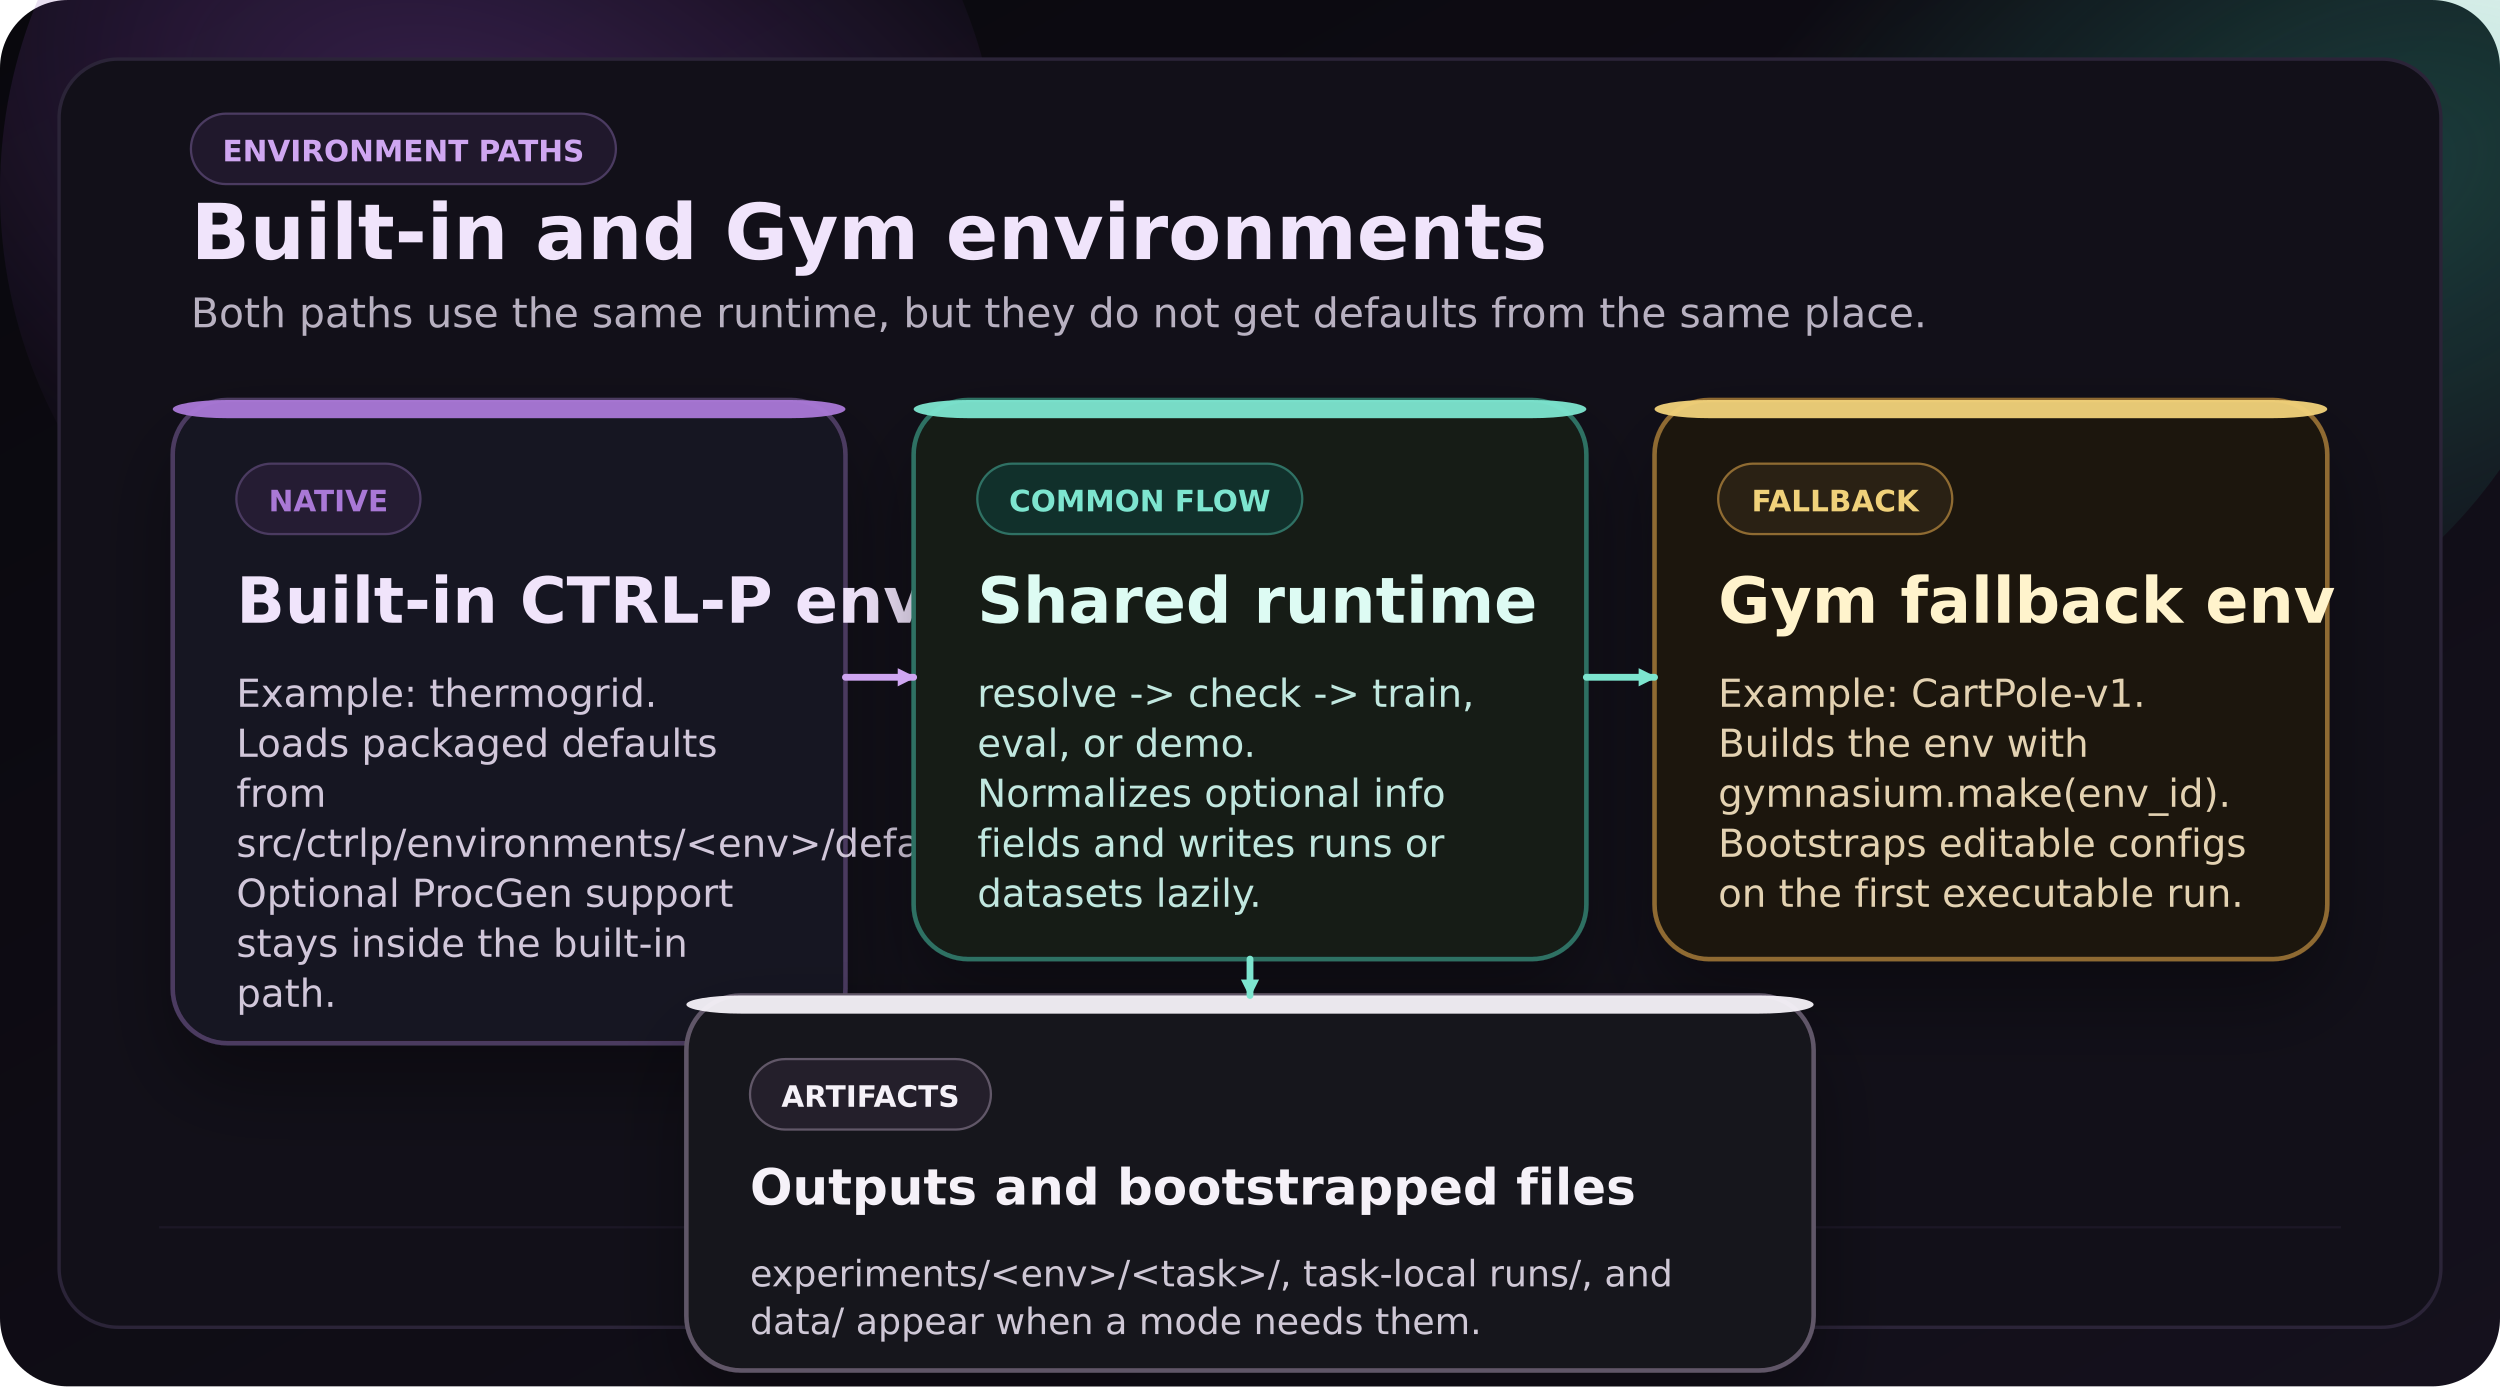
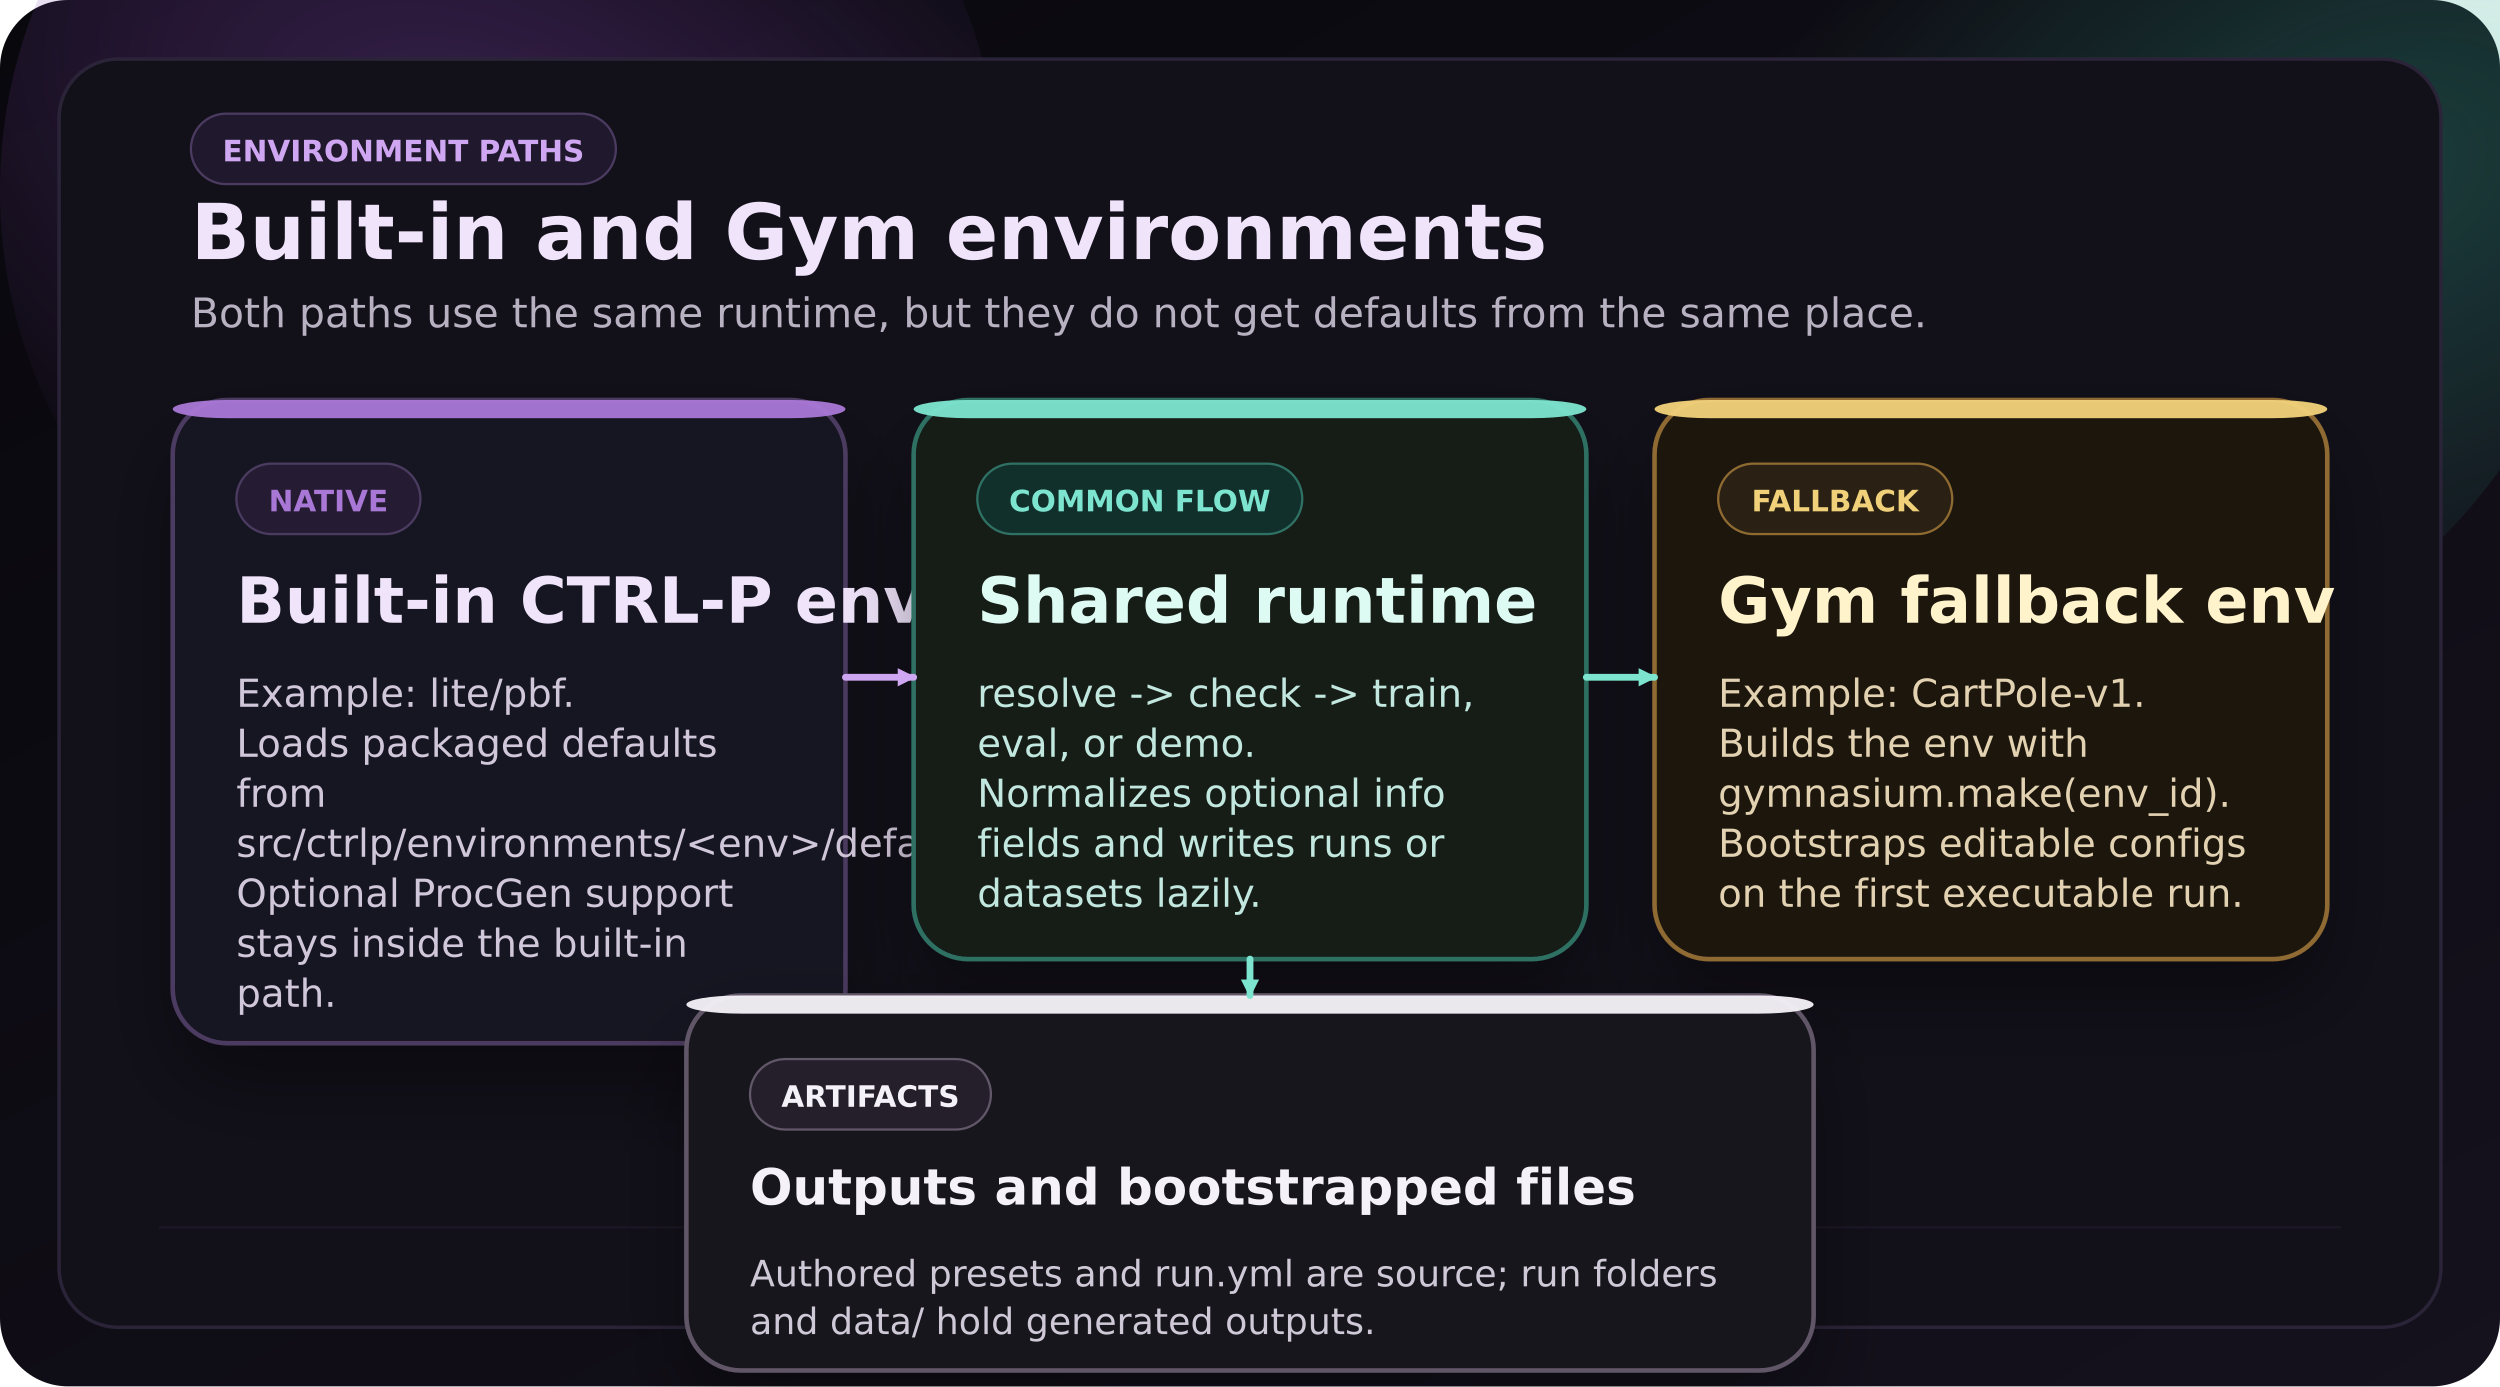
<svg xmlns="http://www.w3.org/2000/svg" width="1100" height="610" viewBox="0 0 1100 610" role="img" aria-label="Environment runtime paths dark">
  <defs>
    <linearGradient id="adapter-bg" x1="0" y1="0" x2="1" y2="1">
      <stop offset="0%" stop-color="#09080d" />
      <stop offset="100%" stop-color="#15111d" />
    </linearGradient>
    <radialGradient id="adapter-lav" cx="0" cy="0" r="1" gradientUnits="userSpaceOnUse" gradientTransform="translate(220 80) rotate(27) scale(360 220)">
      <stop offset="0%" stop-color="#7A43A8" stop-opacity="0.42" />
      <stop offset="100%" stop-color="#7A43A8" stop-opacity="0" />
    </radialGradient>
    <radialGradient id="adapter-turq" cx="0" cy="0" r="1" gradientUnits="userSpaceOnUse" gradientTransform="translate(1040 80) rotate(155) scale(330 210)">
      <stop offset="0%" stop-color="#33A78E" stop-opacity="0.32" />
      <stop offset="100%" stop-color="#33A78E" stop-opacity="0" />
    </radialGradient>
    <filter id="adapter-shadow" x="-20%" y="-20%" width="140%" height="160%">
      <feDropShadow dx="0" dy="18" stdDeviation="18" flood-color="#000000" flood-opacity="0.35" />
    </filter>
    <marker id="adapter-arrow" markerWidth="8" markerHeight="8" refX="7" refY="4" orient="auto" markerUnits="userSpaceOnUse">
      <path d="M0,0 L8,4 L0,8 z" fill="context-stroke" />
    </marker>
  </defs>
  <rect width="1100" height="610" rx="30" fill="url(#adapter-bg)" />
  <circle cx="220" cy="84" r="220" fill="url(#adapter-lav)" />
  <circle cx="920" cy="80" r="220" fill="url(#adapter-turq)" />
  <rect x="26" y="26" width="1048" height="558" rx="26" fill="#121019" stroke="#2B2438" stroke-width="1.5" />
  <path d="M 70 540 H 1030" stroke="#241E31" stroke-width="1" opacity="0.55" />
  <rect x="84" y="50" width="187" height="31" rx="15.5" fill="#20182C" stroke="#4B3B61" stroke-width="1" />
  <text x="177.5" y="71" text-anchor="middle" font-family="DejaVu Sans, Arial, sans-serif" font-size="13" font-weight="700" fill="#CFA6F1">ENVIRONMENT PATHS</text>
  <text x="84" y="114" text-anchor="start" font-family="DejaVu Sans, Arial, sans-serif" font-size="34" font-weight="700" fill="#F0E4FB">Built-in and Gym environments</text>
  <text x="84" y="144" text-anchor="start" font-family="DejaVu Sans, Arial, sans-serif" font-size="18" fill="#b8b1c1">Both paths use the same runtime, but they do not get defaults from the same place.</text>
  <rect x="76" y="176" width="296" height="283" rx="24" fill="#171320" stroke="#4B3B61" stroke-width="2" filter="url(#adapter-shadow)" />
  <rect x="76" y="176" width="296" height="8" rx="24" fill="#A978D6" opacity="0.95" />
  <rect x="104" y="204" width="81" height="31" rx="15.5" fill="#251C33" stroke="#4B3B61" stroke-width="1" />
  <text x="144.5" y="225" text-anchor="middle" font-family="DejaVu Sans, Arial, sans-serif" font-size="13" font-weight="700" fill="#A978D6">NATIVE</text>
  <text x="104" y="274" text-anchor="start" font-family="DejaVu Sans, Arial, sans-serif" font-size="28" font-weight="700" fill="#F0E4FB">Built-in CTRL-P env</text>
-   <text x="104" y="311" text-anchor="start" font-family="DejaVu Sans, Arial, sans-serif" font-size="17" fill="#D1C7DA">Example: thermogrid.</text>
+   <text x="104" y="311" text-anchor="start" font-family="DejaVu Sans, Arial, sans-serif" font-size="17" fill="#D1C7DA">Example: lite/pbf.</text>
  <text x="104" y="333" text-anchor="start" font-family="DejaVu Sans, Arial, sans-serif" font-size="17" fill="#D1C7DA">Loads packaged defaults</text>
  <text x="104" y="355" text-anchor="start" font-family="DejaVu Sans, Arial, sans-serif" font-size="17" fill="#D1C7DA">from</text>
  <text x="104" y="377" text-anchor="start" font-family="DejaVu Sans, Arial, sans-serif" font-size="17" fill="#D1C7DA">src/ctrlp/environments/&lt;env&gt;/defaults/.</text>
  <text x="104" y="399" text-anchor="start" font-family="DejaVu Sans, Arial, sans-serif" font-size="17" fill="#D1C7DA">Optional ProcGen support</text>
  <text x="104" y="421" text-anchor="start" font-family="DejaVu Sans, Arial, sans-serif" font-size="17" fill="#D1C7DA">stays inside the built-in</text>
  <text x="104" y="443" text-anchor="start" font-family="DejaVu Sans, Arial, sans-serif" font-size="17" fill="#D1C7DA">path.</text>
  <rect x="402" y="176" width="296" height="246" rx="24" fill="#121A19" stroke="#2F7164" stroke-width="2" filter="url(#adapter-shadow)" />
  <rect x="402" y="176" width="296" height="8" rx="24" fill="#7DE5CF" opacity="0.95" />
  <rect x="430" y="204" width="143" height="31" rx="15.5" fill="#11302B" stroke="#2F7164" stroke-width="1" />
  <text x="501.5" y="225" text-anchor="middle" font-family="DejaVu Sans, Arial, sans-serif" font-size="13" font-weight="700" fill="#7DE5CF">COMMON FLOW</text>
  <text x="430" y="274" text-anchor="start" font-family="DejaVu Sans, Arial, sans-serif" font-size="28" font-weight="700" fill="#DDFBF3">Shared runtime</text>
  <text x="430" y="311" text-anchor="start" font-family="DejaVu Sans, Arial, sans-serif" font-size="17" fill="#C1E7DF">resolve -&gt; check -&gt; train,</text>
  <text x="430" y="333" text-anchor="start" font-family="DejaVu Sans, Arial, sans-serif" font-size="17" fill="#C1E7DF">eval, or demo.</text>
  <text x="430" y="355" text-anchor="start" font-family="DejaVu Sans, Arial, sans-serif" font-size="17" fill="#C1E7DF">Normalizes optional info</text>
  <text x="430" y="377" text-anchor="start" font-family="DejaVu Sans, Arial, sans-serif" font-size="17" fill="#C1E7DF">fields and writes runs or</text>
  <text x="430" y="399" text-anchor="start" font-family="DejaVu Sans, Arial, sans-serif" font-size="17" fill="#C1E7DF">datasets lazily.</text>
  <rect x="728" y="176" width="296" height="246" rx="24" fill="#1A1610" stroke="#8F6B32" stroke-width="2" filter="url(#adapter-shadow)" />
  <rect x="728" y="176" width="296" height="8" rx="24" fill="#F0D17A" opacity="0.95" />
  <rect x="756" y="204" width="103" height="31" rx="15.5" fill="#2A2114" stroke="#8F6B32" stroke-width="1" />
  <text x="807.5" y="225" text-anchor="middle" font-family="DejaVu Sans, Arial, sans-serif" font-size="13" font-weight="700" fill="#F0D17A">FALLBACK</text>
  <text x="756" y="274" text-anchor="start" font-family="DejaVu Sans, Arial, sans-serif" font-size="28" font-weight="700" fill="#FFF3CC">Gym fallback env</text>
  <text x="756" y="311" text-anchor="start" font-family="DejaVu Sans, Arial, sans-serif" font-size="17" fill="#E3D2B2">Example: CartPole-v1.</text>
  <text x="756" y="333" text-anchor="start" font-family="DejaVu Sans, Arial, sans-serif" font-size="17" fill="#E3D2B2">Builds the env with</text>
  <text x="756" y="355" text-anchor="start" font-family="DejaVu Sans, Arial, sans-serif" font-size="17" fill="#E3D2B2">gymnasium.make(env_id).</text>
  <text x="756" y="377" text-anchor="start" font-family="DejaVu Sans, Arial, sans-serif" font-size="17" fill="#E3D2B2">Bootstraps editable configs</text>
  <text x="756" y="399" text-anchor="start" font-family="DejaVu Sans, Arial, sans-serif" font-size="17" fill="#E3D2B2">on the first executable run.</text>
  <rect x="302" y="438" width="496" height="165" rx="24" fill="#17151B" stroke="#615768" stroke-width="2" filter="url(#adapter-shadow)" />
  <rect x="302" y="438" width="496" height="8" rx="24" fill="#F5F1F8" opacity="0.95" />
  <rect x="330" y="466" width="106" height="31" rx="15.5" fill="#241F2B" stroke="#615768" stroke-width="1" />
  <text x="383.0" y="487" text-anchor="middle" font-family="DejaVu Sans, Arial, sans-serif" font-size="13" font-weight="700" fill="#F5F1F8">ARTIFACTS</text>
  <text x="330" y="530" text-anchor="start" font-family="DejaVu Sans, Arial, sans-serif" font-size="22" font-weight="700" fill="#F5F1F8">Outputs and bootstrapped files</text>
-   <text x="330" y="566" text-anchor="start" font-family="DejaVu Sans, Arial, sans-serif" font-size="16" fill="#CFC8D6">experiments/&lt;env&gt;/&lt;task&gt;/, task-local runs/, and</text>
-   <text x="330" y="587" text-anchor="start" font-family="DejaVu Sans, Arial, sans-serif" font-size="16" fill="#CFC8D6">data/ appear when a mode needs them.</text>
+   <text x="330" y="566" text-anchor="start" font-family="DejaVu Sans, Arial, sans-serif" font-size="16" fill="#CFC8D6">Authored presets and run.yml are source; run folders</text>
+   <text x="330" y="587" text-anchor="start" font-family="DejaVu Sans, Arial, sans-serif" font-size="16" fill="#CFC8D6">and data/ hold generated outputs.</text>
  <path d="M 372 298 L 402 298" stroke="#CFA6F1" stroke-width="3" stroke-linecap="round" fill="none" marker-end="url(#adapter-arrow)" />
  <path d="M 698 298 L 728 298" stroke="#7DE5CF" stroke-width="3" stroke-linecap="round" fill="none" marker-end="url(#adapter-arrow)" />
  <path d="M 550 422 L 550 438" stroke="#7DE5CF" stroke-width="3" stroke-linecap="round" fill="none" marker-end="url(#adapter-arrow)" />
</svg>
